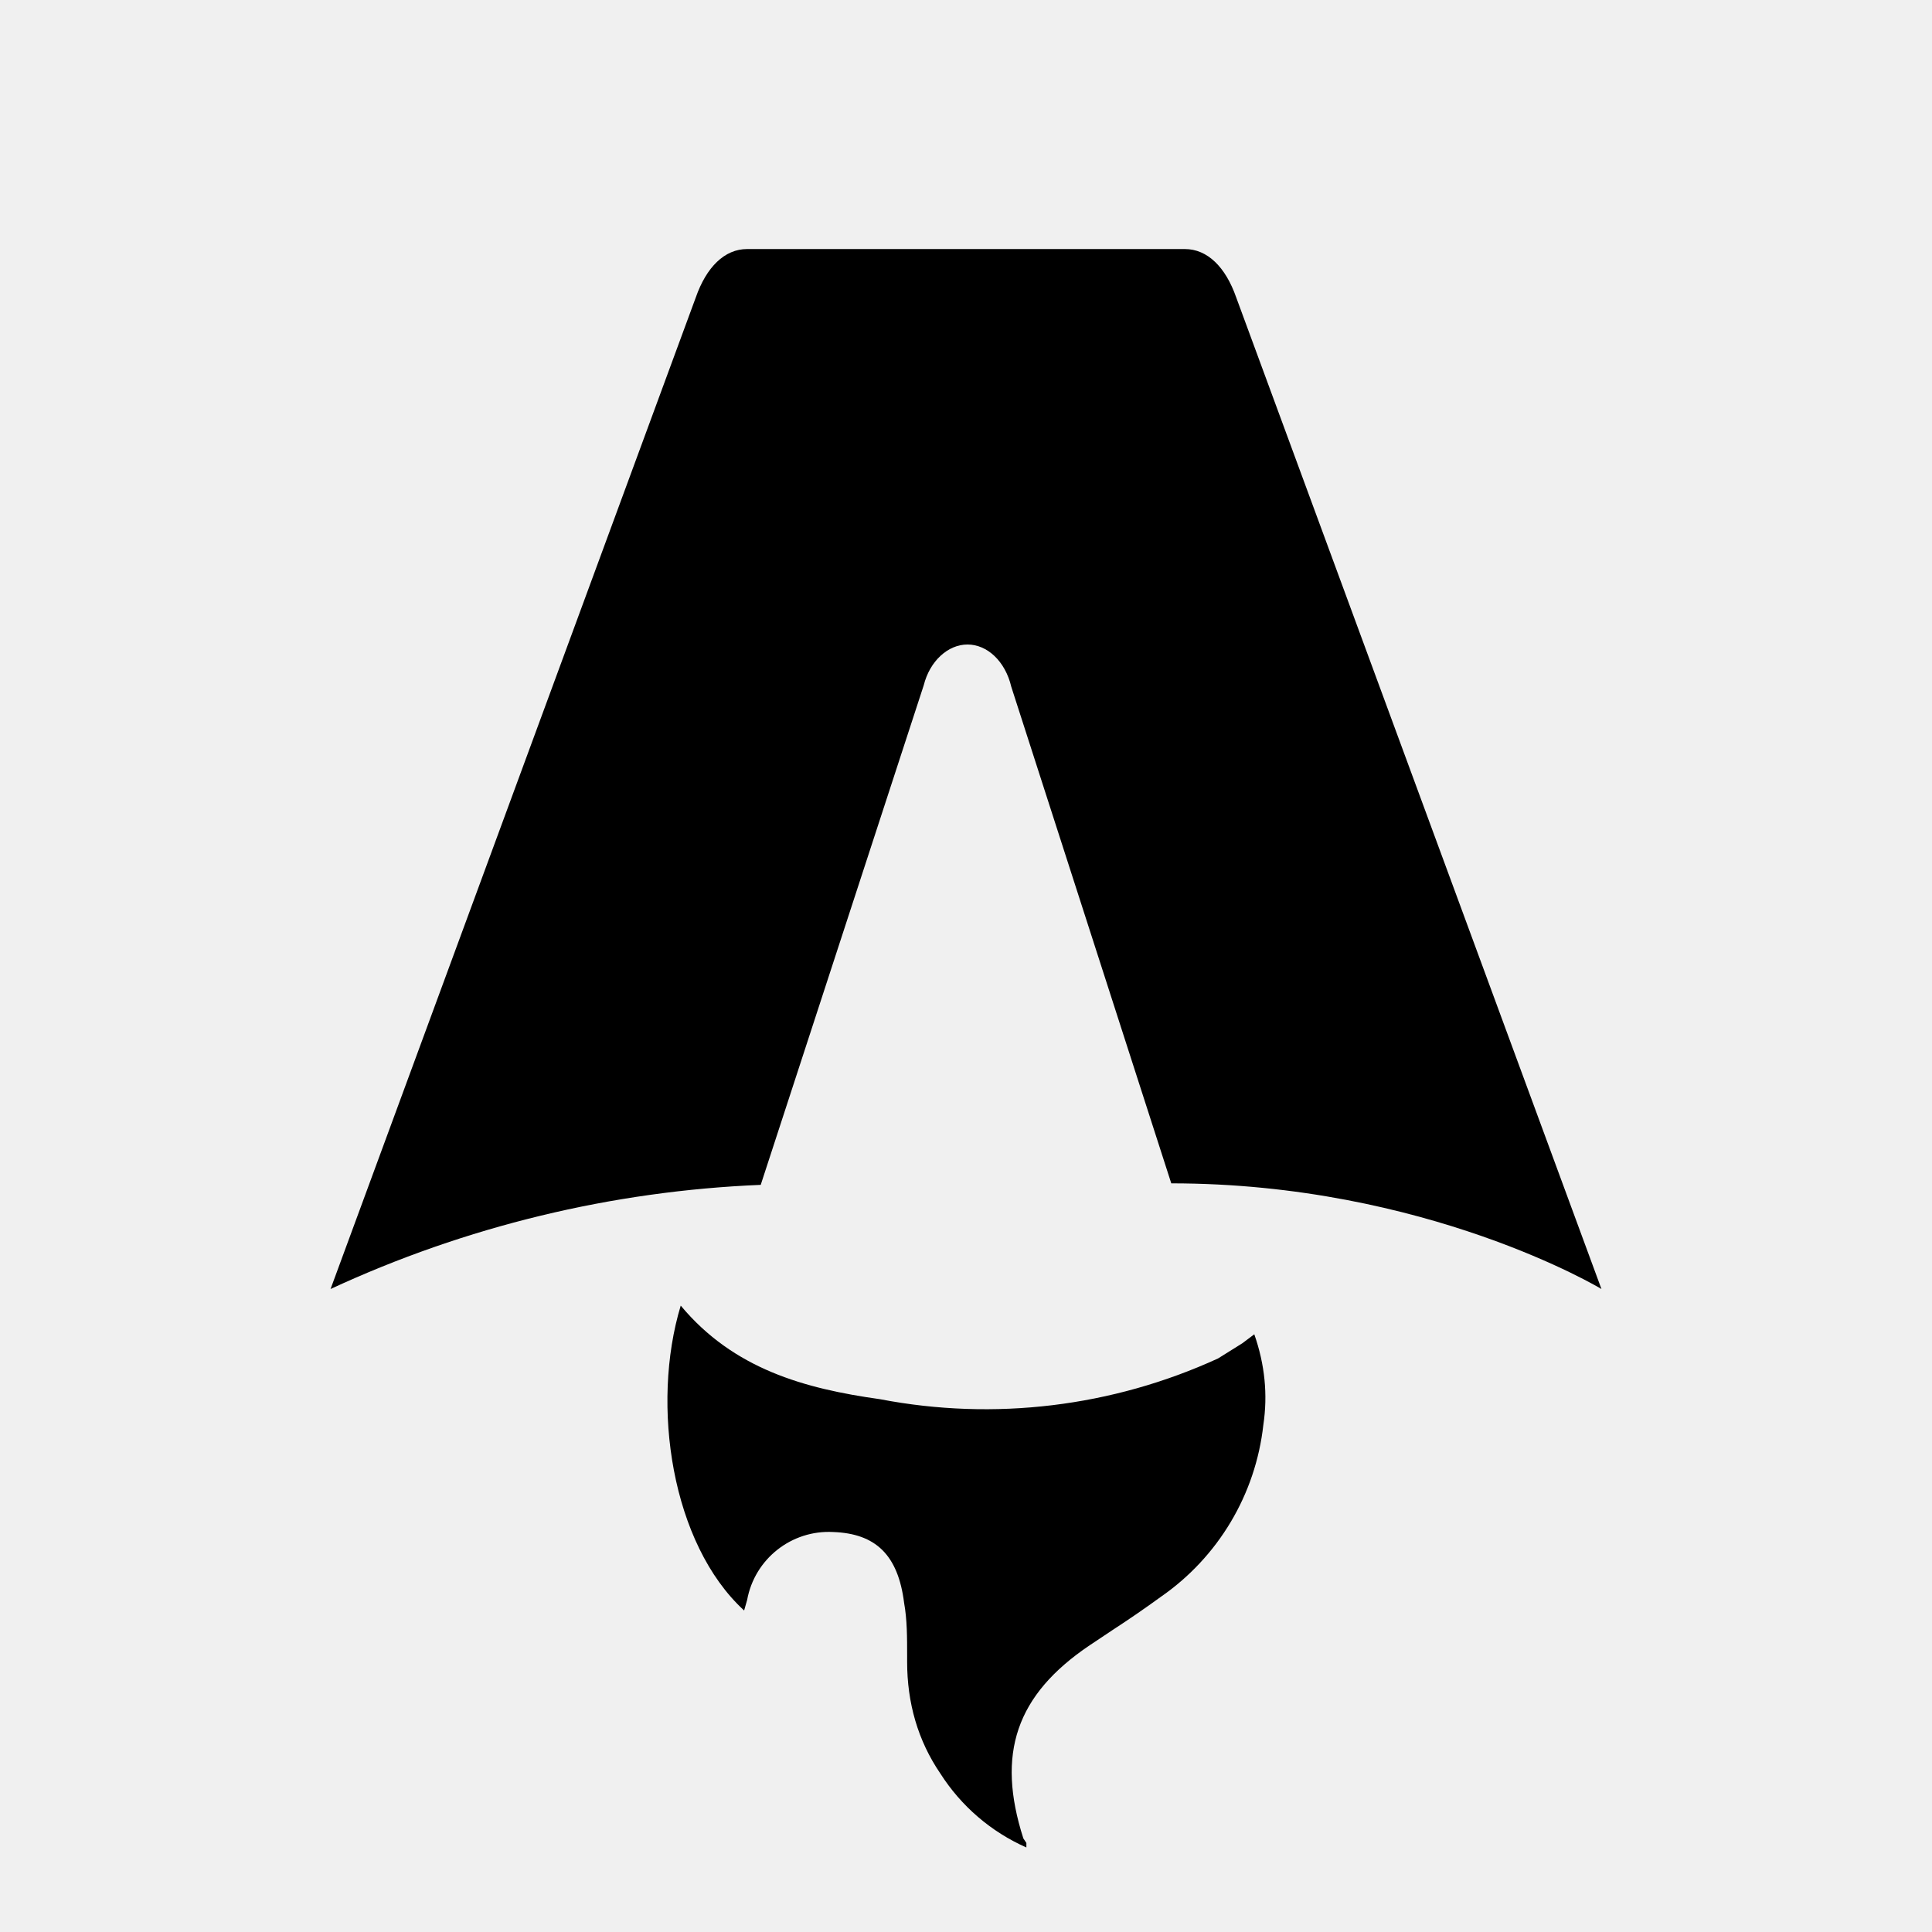
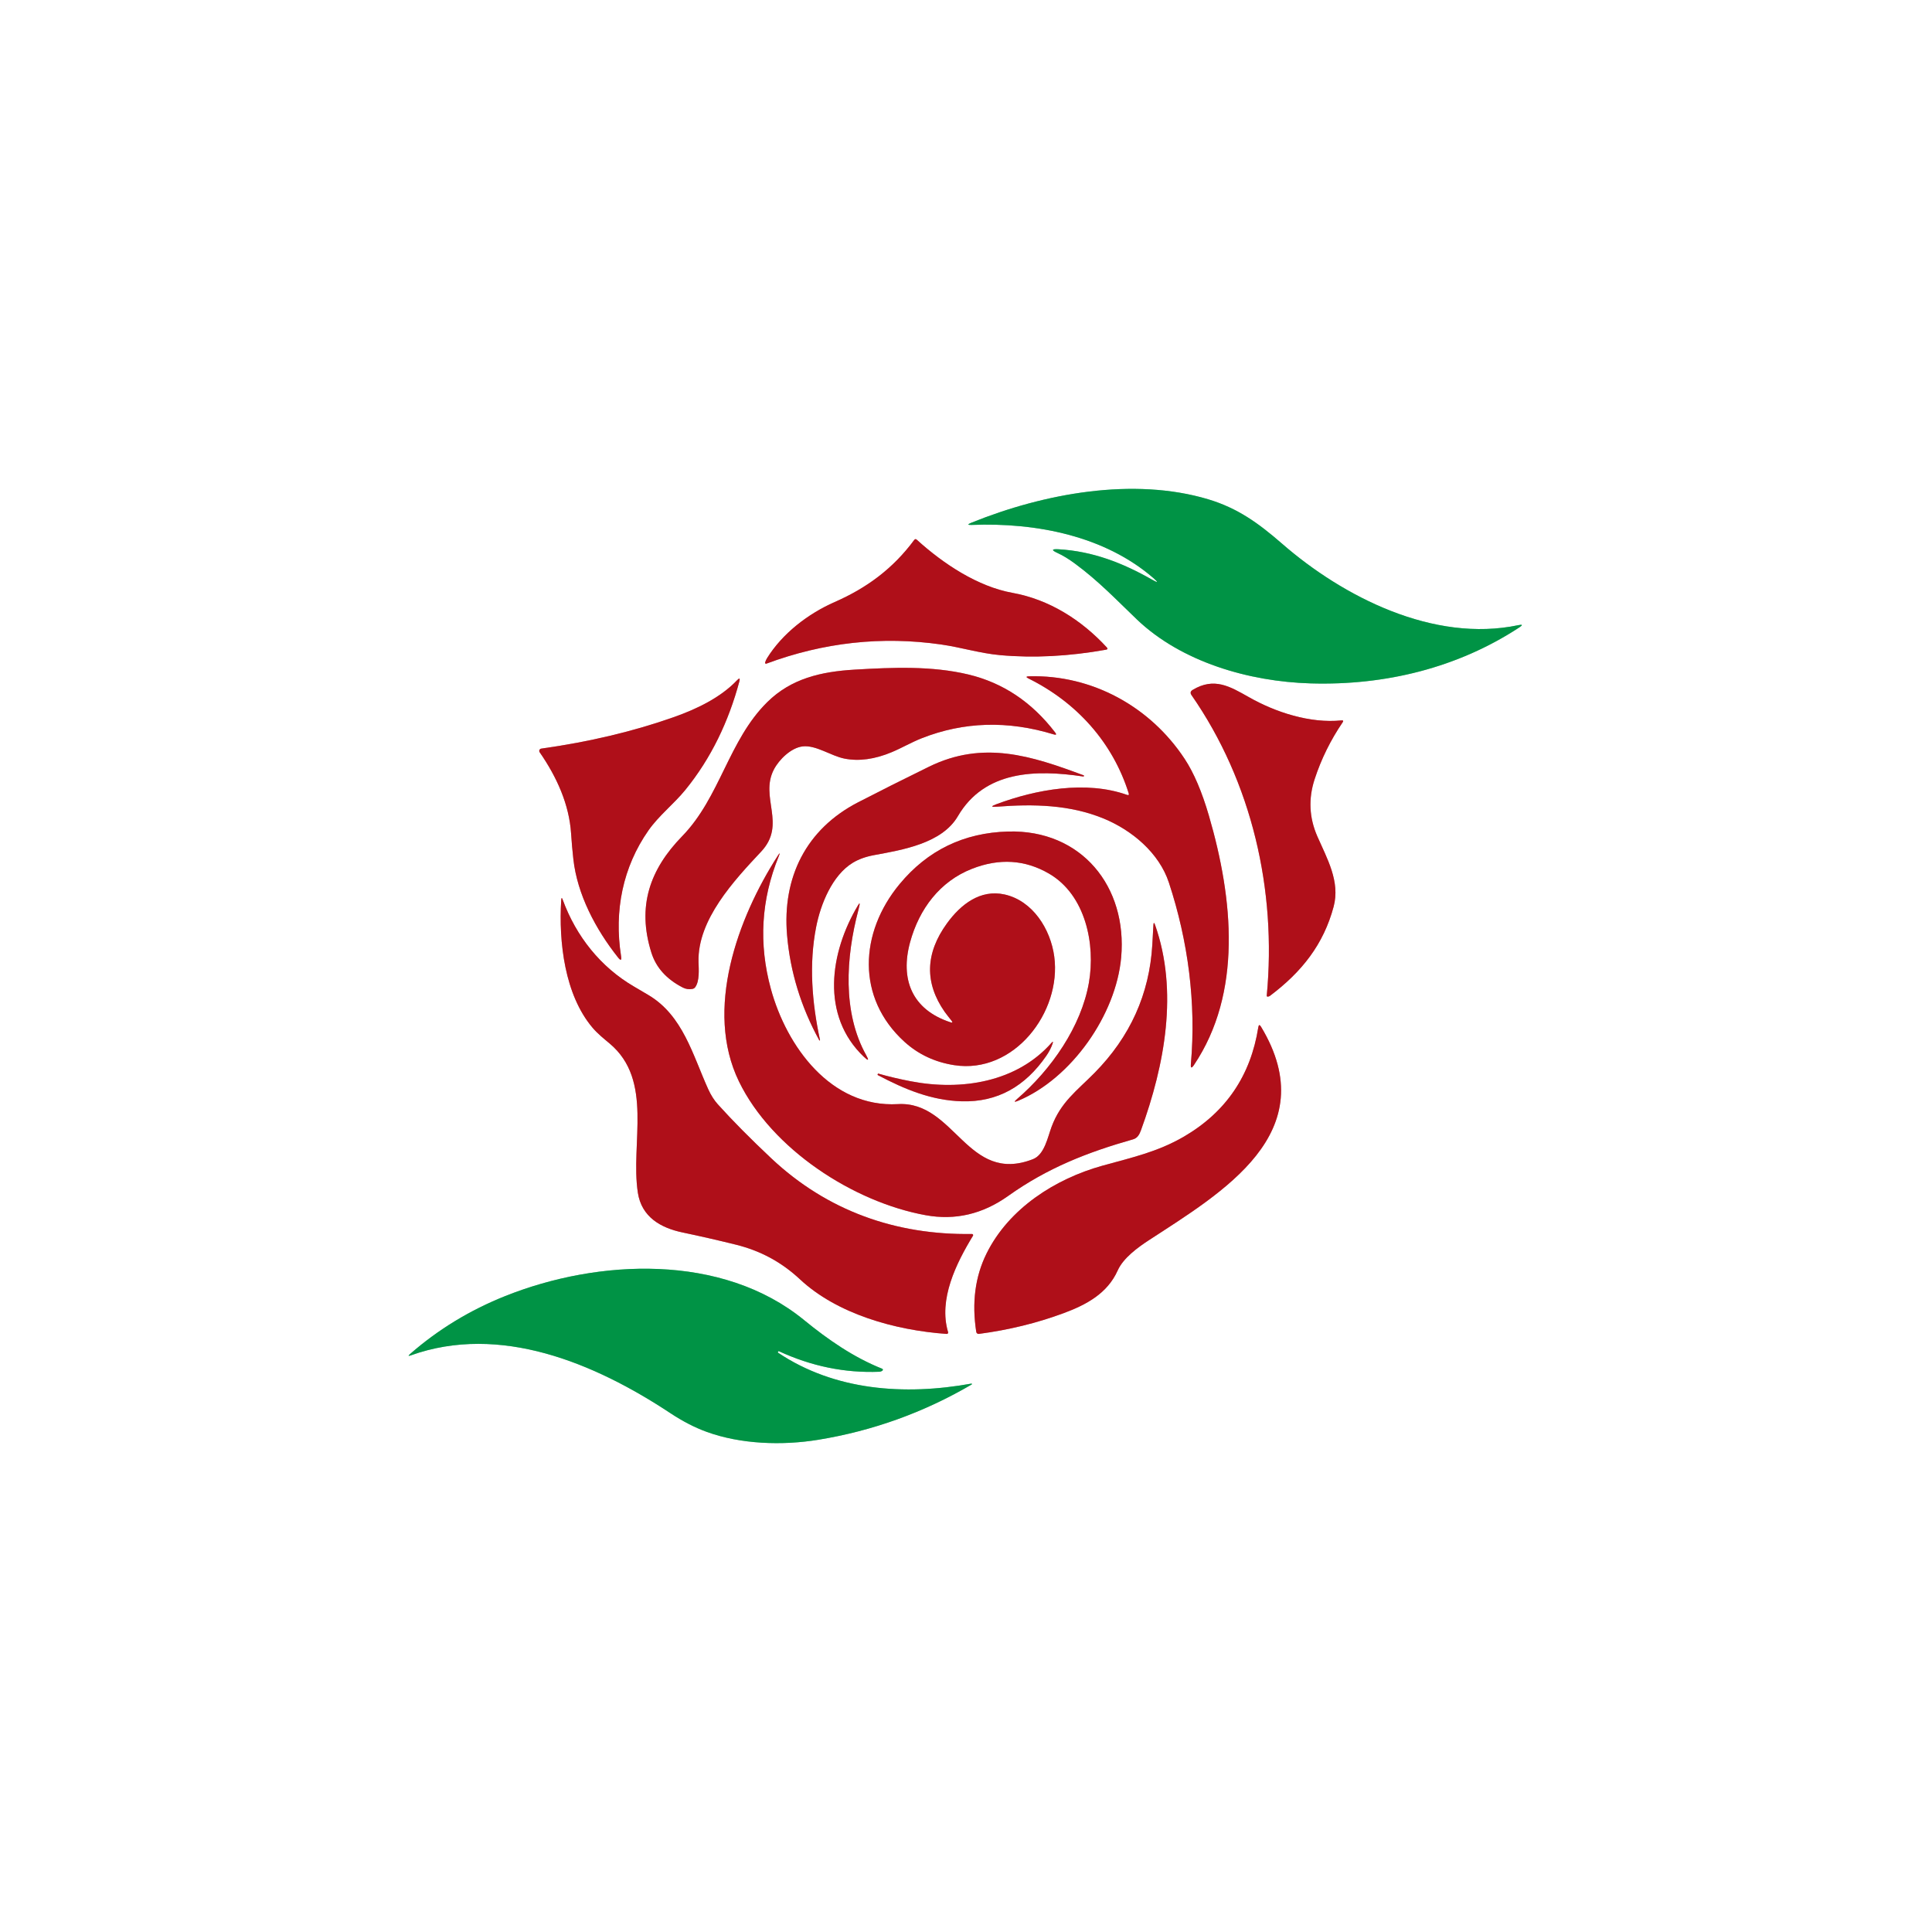
- <svg xmlns="http://www.w3.org/2000/svg" fill="none" viewBox="0 0 128 128">
-   <path d="M50.4 78.5a75.1 75.1 0 0 0-28.5 6.9l24.2-65.7c.7-2 1.9-3.2 3.4-3.2h29c1.5 0 2.7 1.2 3.4 3.2l24.2 65.7s-11.6-7-28.5-7L67 45.5c-.4-1.7-1.6-2.8-2.9-2.8-1.3 0-2.5 1.1-2.9 2.7L50.4 78.5Zm-1.1 28.2Zm-4.2-20.2c-2 6.6-.6 15.8 4.2 20.2a17.5 17.5 0 0 1 .2-.7 5.5 5.5 0 0 1 5.7-4.5c2.8.1 4.3 1.5 4.7 4.7.2 1.1.2 2.3.2 3.5v.4c0 2.7.7 5.2 2.2 7.4a13 13 0 0 0 5.7 4.9v-.3l-.2-.3c-1.8-5.6-.5-9.5 4.4-12.8l1.5-1a73 73 0 0 0 3.2-2.2 16 16 0 0 0 6.8-11.4c.3-2 .1-4-.6-6l-.8.6-1.6 1a37 37 0 0 1-22.4 2.7c-5-.7-9.7-2-13.2-6.2Z" />
-   <style>
-         path { fill: #000; }
-         @media (prefers-color-scheme: dark) {
-             path { fill: #FFF; }
-         }
-     </style>
+ <svg xmlns="http://www.w3.org/2000/svg" version="1.1" viewBox="0.00 0.00 612.00 612.00">
+   <g stroke-width="2.00" fill="none" stroke-linecap="butt">
+     <path stroke="#80c9a2" vector-effect="non-scaling-stroke" d="   M 364.96 183.63   C 355.71 178.34 346.13 174.61 335.32 173.99   Q 331.97 173.80 335.02 175.19   Q 337.51 176.32 340.48 178.51   C 347.97 184.01 353.71 190.08 360.13 196.22   C 374.20 209.66 395.58 215.91 415.17 216.48   C 438.88 217.18 461.79 211.51 481.27 198.75   Q 483.03 197.60 480.97 198.03   C 454.15 203.69 425.46 189.09 406.08 172.19   C 398.54 165.63 391.98 160.94 382.69 158.15   C 359.04 151.08 330.75 156.26 307.68 165.59   Q 305.75 166.37 307.83 166.28   C 328.27 165.47 350.00 169.80 365.34 183.10   Q 367.84 185.27 364.96 183.63" />
+     <path stroke="#d7878c" vector-effect="non-scaling-stroke" d="   M 264.42 190.70   C 255.83 194.47 247.77 200.77 242.97 208.50   Q 242.57 209.14 242.36 209.88   A 0.30 0.29 -2.7 0 0 242.75 210.23   Q 269.97 200.11 298.10 204.15   C 304.45 205.06 310.42 206.95 316.82 207.53   Q 332.71 208.96 350.34 205.81   Q 351.14 205.67 350.59 205.07   C 342.56 196.34 332.28 189.88 320.72 187.80   C 309.82 185.84 298.95 178.72 290.41 170.97   Q 289.96 170.55 289.59 171.05   C 282.90 180.11 274.57 186.25 264.42 190.70" />
+     <path stroke="#d7878c" vector-effect="non-scaling-stroke" d="   M 245.14 243.76   C 246.78 240.60 250.59 236.86 254.25 236.44   C 258.49 235.95 263.20 239.45 267.50 240.30   Q 274.37 241.66 282.49 238.26   C 285.70 236.92 288.73 235.13 291.93 233.87   Q 311.97 225.96 333.80 232.64   Q 335.00 233.00 334.23 232.01   Q 323.16 217.57 306.71 213.65   C 295.17 210.90 282.86 211.40 270.72 212.12   C 260.13 212.75 250.67 214.90 243.06 222.40   C 230.77 234.52 228.13 252.53 216.08 264.90   C 205.90 275.36 201.70 287.03 206.34 301.78   Q 208.57 308.87 216.30 312.83   Q 217.74 313.56 219.35 313.26   Q 219.89 313.16 220.22 312.72   C 221.65 310.75 221.34 307.07 221.27 304.71   C 220.92 291.34 232.51 278.93 241.12 269.75   C 249.25 261.08 240.55 252.58 245.14 243.76" />
+     <path stroke="#d7878c" vector-effect="non-scaling-stroke" d="   M 357.00 251.79   C 344.03 247.19 328.21 250.04 315.60 254.76   Q 312.93 255.76 315.77 255.54   C 327.44 254.63 338.88 254.91 349.48 259.24   C 358.52 262.93 367.17 270.15 370.27 279.58   C 376.37 298.09 378.94 317.74 377.24 337.00   Q 377.05 339.09 378.22 337.35   C 393.51 314.54 390.71 284.99 382.93 258.33   Q 379.63 247.02 375.27 240.40   C 364.33 223.80 345.88 213.68 325.97 214.23   Q 324.48 214.27 325.81 214.93   C 341.16 222.55 352.50 235.27 357.53 251.28   Q 357.78 252.07 357.00 251.79" />
+     <path stroke="#d7878c" vector-effect="non-scaling-stroke" d="   M 217.05 250.27   C 225.29 240.18 230.83 228.44 234.20 215.88   Q 234.63 214.27 233.48 215.48   C 228.23 221.01 220.64 224.62 213.46 227.16   Q 194.27 233.94 171.45 237.14   A 0.74 0.73 68.7 0 0 170.95 238.29   C 176.40 246.15 180.32 254.86 180.91 264.09   Q 181.16 268.03 181.62 272.13   C 182.85 283.30 188.66 294.35 195.78 303.31   Q 197.06 304.92 196.74 302.89   C 194.47 288.52 197.30 274.63 205.42 263.04   C 208.75 258.30 213.40 254.74 217.05 250.27" />
+     <path stroke="#d7878c" vector-effect="non-scaling-stroke" d="   M 416.43 246.85   C 418.52 240.43 421.53 234.37 425.31 228.81   Q 425.78 228.12 424.94 228.20   C 414.97 229.21 404.04 225.63 395.56 220.81   C 389.61 217.44 384.59 214.44 377.80 218.54   Q 376.73 219.18 377.44 220.20   C 396.57 247.72 404.44 281.99 401.27 315.38   Q 401.24 315.71 401.58 315.70   Q 401.97 315.69 402.28 315.46   C 412.44 307.81 419.27 299.12 422.46 287.18   C 424.58 279.22 420.35 271.93 417.28 264.91   Q 413.42 256.07 416.43 246.85" />
+     <path stroke="#d7878c" vector-effect="non-scaling-stroke" d="   M 271.81 254.15   C 255.33 262.66 247.76 277.96 249.32 296.25   Q 250.81 313.61 259.49 329.48   Q 259.52 329.53 259.47 329.57   Q 259.39 329.62 259.67 329.56   Q 259.77 329.54 259.75 329.44   C 257.18 317.49 256.24 305.33 258.52 293.70   C 259.95 286.38 263.62 277.31 270.07 273.34   Q 272.87 271.62 276.87 270.88   C 285.81 269.23 298.37 267.20 303.43 258.54   C 311.91 244.04 328.11 243.73 343.14 245.97   Q 343.25 245.99 343.31 245.91   Q 343.35 245.86 343.37 245.81   Q 343.43 245.66 343.27 245.60   C 326.66 239.40 311.45 234.45 294.26 242.88   Q 281.92 248.93 271.81 254.15" />
+     <path stroke="#d7878c" vector-effect="non-scaling-stroke" d="   M 301.08 323.83   C 288.76 319.79 285.12 310.08 288.29 298.46   C 291.17 287.94 297.71 279.20 307.90 275.21   Q 320.91 270.11 332.30 276.74   C 343.90 283.48 347.07 299.16 344.93 311.31   C 342.49 325.18 333.07 338.76 322.15 348.16   Q 320.62 349.48 322.49 348.70   C 339.48 341.59 353.52 321.42 355.15 303.31   C 357.17 280.86 342.60 262.77 319.35 263.40   Q 298.26 263.98 284.94 280.09   C 272.30 295.37 271.12 316.06 286.54 330.04   Q 293.10 335.98 302.26 337.41   C 321.18 340.35 336.31 320.64 333.96 303.03   C 332.80 294.34 327.16 285.33 318.21 283.34   C 310.56 281.65 304.37 286.44 299.98 292.48   Q 289.64 306.72 299.23 320.50   C 299.93 321.50 300.70 322.39 301.43 323.34   Q 302.03 324.15 301.08 323.83" />
+     <path stroke="#d7878c" vector-effect="non-scaling-stroke" d="   M 284.45 349.75   C 263.17 350.96 249.14 331.41 244.18 313.23   Q 238.33 291.79 246.65 271.34   Q 247.42 269.43 246.32 271.16   C 233.70 290.83 223.03 319.85 234.09 342.60   C 244.52 364.03 270.33 380.80 293.28 384.95   Q 307.23 387.47 319.34 378.85   C 331.81 369.96 344.46 365.01 358.91 360.91   C 360.33 360.51 360.92 359.38 361.40 358.09   C 369.04 337.17 373.26 313.89 365.90 293.01   Q 365.44 291.69 365.36 293.09   Q 365.20 296.09 365.02 299.26   Q 363.65 322.72 346.68 339.90   C 341.19 345.46 336.02 349.09 333.11 356.94   C 331.86 360.29 330.86 365.77 327.21 367.19   C 306.39 375.30 302.53 348.73 284.45 349.75" />
+     <path stroke="#d7878c" vector-effect="non-scaling-stroke" d="   M 300.33 422.00   C 297.21 411.63 302.88 400.20 308.21 391.45   A 0.37 0.36 -75.1 0 0 307.89 390.89   C 283.82 391.27 262.04 383.60 244.29 366.90   Q 234.32 357.51 227.39 349.82   Q 225.63 347.86 224.34 345.02   C 219.42 334.16 216.34 321.73 205.45 315.23   Q 203.13 313.86 200.80 312.49   C 190.28 306.35 182.53 296.65 178.26 285.03   Q 177.86 283.92 177.78 285.10   C 176.95 298.40 178.88 315.16 187.70 325.55   C 189.29 327.43 191.23 328.97 193.11 330.55   C 207.09 342.25 199.67 362.15 202.05 377.79   C 203.23 385.50 209.26 388.94 216.18 390.40   Q 224.65 392.18 233.10 394.27   C 240.96 396.22 247.55 399.79 253.43 405.27   C 265.13 416.18 283.36 421.38 299.89 422.55   A 0.43 0.43 0.0 0 0 300.33 422.00" />
+     <path stroke="#d7878c" vector-effect="non-scaling-stroke" d="   M 271.90 288.31   Q 272.09 287.60 272.24 286.89   Q 272.50 285.59 271.82 286.73   C 262.83 301.72 259.89 321.74 273.69 334.81   Q 275.82 336.82 274.39 334.26   C 266.82 320.71 267.94 303.30 271.90 288.31" />
+     <path stroke="#d7878c" vector-effect="non-scaling-stroke" d="   M 363.96 392.84   C 386.96 377.82 419.74 358.86 399.46 325.25   Q 398.79 324.14 398.59 325.42   Q 394.98 348.34 375.16 359.97   C 366.66 364.95 358.33 366.71 349.07 369.30   C 334.33 373.43 319.61 382.72 312.50 397.09   Q 307.09 408.04 309.25 421.91   A 0.75 0.75 0.0 0 0 310.08 422.54   Q 324.25 420.67 336.90 415.98   C 344.08 413.32 350.78 409.76 354.06 402.43   C 355.82 398.49 360.45 395.13 363.96 392.84" />
+     <path stroke="#d7878c" vector-effect="non-scaling-stroke" d="   M 278.07 340.56   C 286.59 345.08 295.09 348.58 304.63 348.86   C 316.01 349.19 324.79 344.11 331.45 334.44   Q 332.75 332.56 333.42 330.61   Q 333.79 329.54 333.04 330.39   C 322.11 342.73 304.72 345.63 288.52 342.52   Q 283.18 341.50 278.18 340.08   Q 278.12 340.07 278.10 340.12   L 278.00 340.37   Q 277.95 340.49 278.07 340.56" />
+     <path stroke="#80c9a2" vector-effect="non-scaling-stroke" d="   M 246.54 428.08   Q 246.61 427.97 246.73 428.02   Q 262.19 435.18 278.55 434.53   Q 279.11 434.50 279.55 434.15   A 0.34 0.33 36.1 0 0 279.46 433.58   C 270.46 430.00 262.33 424.40 254.67 418.13   C 228.70 396.91 189.43 398.82 160.07 410.54   Q 143.20 417.27 129.88 428.93   Q 128.91 429.78 130.13 429.34   C 158.35 419.23 188.28 431.72 212.36 447.65   Q 218.17 451.49 223.74 453.53   C 234.66 457.53 247.84 457.94 259.25 456.07   Q 285.12 451.83 307.79 438.57   A 0.15 0.15 0.0 0 0 307.68 438.29   C 286.55 442.10 264.43 440.54 246.46 428.49   Q 246.35 428.42 246.42 428.30   L 246.54 428.08" />
+   </g>
+   <path fill="#ffffff" d="   M 0.00 0.00   L 612.00 0.00   L 612.00 612.00   L 0.00 612.00   L 0.00 0.00   Z   M 364.96 183.63   C 355.71 178.34 346.13 174.61 335.32 173.99   Q 331.97 173.80 335.02 175.19   Q 337.51 176.32 340.48 178.51   C 347.97 184.01 353.71 190.08 360.13 196.22   C 374.20 209.66 395.58 215.91 415.17 216.48   C 438.88 217.18 461.79 211.51 481.27 198.75   Q 483.03 197.60 480.97 198.03   C 454.15 203.69 425.46 189.09 406.08 172.19   C 398.54 165.63 391.98 160.94 382.69 158.15   C 359.04 151.08 330.75 156.26 307.68 165.59   Q 305.75 166.37 307.83 166.28   C 328.27 165.47 350.00 169.80 365.34 183.10   Q 367.84 185.27 364.96 183.63   Z   M 264.42 190.70   C 255.83 194.47 247.77 200.77 242.97 208.50   Q 242.57 209.14 242.36 209.88   A 0.30 0.29 -2.7 0 0 242.75 210.23   Q 269.97 200.11 298.10 204.15   C 304.45 205.06 310.42 206.95 316.82 207.53   Q 332.71 208.96 350.34 205.81   Q 351.14 205.67 350.59 205.07   C 342.56 196.34 332.28 189.88 320.72 187.80   C 309.82 185.84 298.95 178.72 290.41 170.97   Q 289.96 170.55 289.59 171.05   C 282.90 180.11 274.57 186.25 264.42 190.70   Z   M 245.14 243.76   C 246.78 240.60 250.59 236.86 254.25 236.44   C 258.49 235.95 263.20 239.45 267.50 240.30   Q 274.37 241.66 282.49 238.26   C 285.70 236.92 288.73 235.13 291.93 233.87   Q 311.97 225.96 333.80 232.64   Q 335.00 233.00 334.23 232.01   Q 323.16 217.57 306.71 213.65   C 295.17 210.90 282.86 211.40 270.72 212.12   C 260.13 212.75 250.67 214.90 243.06 222.40   C 230.77 234.52 228.13 252.53 216.08 264.90   C 205.90 275.36 201.70 287.03 206.34 301.78   Q 208.57 308.87 216.30 312.83   Q 217.74 313.56 219.35 313.26   Q 219.89 313.16 220.22 312.72   C 221.65 310.75 221.34 307.07 221.27 304.71   C 220.92 291.34 232.51 278.93 241.12 269.75   C 249.25 261.08 240.55 252.58 245.14 243.76   Z   M 357.00 251.79   C 344.03 247.19 328.21 250.04 315.60 254.76   Q 312.93 255.76 315.77 255.54   C 327.44 254.63 338.88 254.91 349.48 259.24   C 358.52 262.93 367.17 270.15 370.27 279.58   C 376.37 298.09 378.94 317.74 377.24 337.00   Q 377.05 339.09 378.22 337.35   C 393.51 314.54 390.71 284.99 382.93 258.33   Q 379.63 247.02 375.27 240.40   C 364.33 223.80 345.88 213.68 325.97 214.23   Q 324.48 214.27 325.81 214.93   C 341.16 222.55 352.50 235.27 357.53 251.28   Q 357.78 252.07 357.00 251.79   Z   M 217.05 250.27   C 225.29 240.18 230.83 228.44 234.20 215.88   Q 234.63 214.27 233.48 215.48   C 228.23 221.01 220.64 224.62 213.46 227.16   Q 194.27 233.94 171.45 237.14   A 0.74 0.73 68.7 0 0 170.95 238.29   C 176.40 246.15 180.32 254.86 180.91 264.09   Q 181.16 268.03 181.62 272.13   C 182.85 283.30 188.66 294.35 195.78 303.31   Q 197.06 304.92 196.74 302.89   C 194.47 288.52 197.30 274.63 205.42 263.04   C 208.75 258.30 213.40 254.74 217.05 250.27   Z   M 416.43 246.85   C 418.52 240.43 421.53 234.37 425.31 228.81   Q 425.78 228.12 424.94 228.20   C 414.97 229.21 404.04 225.63 395.56 220.81   C 389.61 217.44 384.59 214.44 377.80 218.54   Q 376.73 219.18 377.44 220.20   C 396.57 247.72 404.44 281.99 401.27 315.38   Q 401.24 315.71 401.58 315.70   Q 401.97 315.69 402.28 315.46   C 412.44 307.81 419.27 299.12 422.46 287.18   C 424.58 279.22 420.35 271.93 417.28 264.91   Q 413.42 256.07 416.43 246.85   Z   M 271.81 254.15   C 255.33 262.66 247.76 277.96 249.32 296.25   Q 250.81 313.61 259.49 329.48   Q 259.52 329.53 259.47 329.57   Q 259.39 329.62 259.67 329.56   Q 259.77 329.54 259.75 329.44   C 257.18 317.49 256.24 305.33 258.52 293.70   C 259.95 286.38 263.62 277.31 270.07 273.34   Q 272.87 271.62 276.87 270.88   C 285.81 269.23 298.37 267.20 303.43 258.54   C 311.91 244.04 328.11 243.73 343.14 245.97   Q 343.25 245.99 343.31 245.91   Q 343.35 245.86 343.37 245.81   Q 343.43 245.66 343.27 245.60   C 326.66 239.40 311.45 234.45 294.26 242.88   Q 281.92 248.93 271.81 254.15   Z   M 301.08 323.83   C 288.76 319.79 285.12 310.08 288.29 298.46   C 291.17 287.94 297.71 279.20 307.90 275.21   Q 320.91 270.11 332.30 276.74   C 343.90 283.48 347.07 299.16 344.93 311.31   C 342.49 325.18 333.07 338.76 322.15 348.16   Q 320.62 349.48 322.49 348.70   C 339.48 341.59 353.52 321.42 355.15 303.31   C 357.17 280.86 342.60 262.77 319.35 263.40   Q 298.26 263.98 284.94 280.09   C 272.30 295.37 271.12 316.06 286.54 330.04   Q 293.10 335.98 302.26 337.41   C 321.18 340.35 336.31 320.64 333.96 303.03   C 332.80 294.34 327.16 285.33 318.21 283.34   C 310.56 281.65 304.37 286.44 299.98 292.48   Q 289.64 306.72 299.23 320.50   C 299.93 321.50 300.70 322.39 301.43 323.34   Q 302.03 324.15 301.08 323.83   Z   M 284.45 349.75   C 263.17 350.96 249.14 331.41 244.18 313.23   Q 238.33 291.79 246.65 271.34   Q 247.42 269.43 246.32 271.16   C 233.70 290.83 223.03 319.85 234.09 342.60   C 244.52 364.03 270.33 380.80 293.28 384.95   Q 307.23 387.47 319.34 378.85   C 331.81 369.96 344.46 365.01 358.91 360.91   C 360.33 360.51 360.92 359.38 361.40 358.09   C 369.04 337.17 373.26 313.89 365.90 293.01   Q 365.44 291.69 365.36 293.09   Q 365.20 296.09 365.02 299.26   Q 363.65 322.72 346.68 339.90   C 341.19 345.46 336.02 349.09 333.11 356.94   C 331.86 360.29 330.86 365.77 327.21 367.19   C 306.39 375.30 302.53 348.73 284.45 349.75   Z   M 300.33 422.00   C 297.21 411.63 302.88 400.20 308.21 391.45   A 0.37 0.36 -75.1 0 0 307.89 390.89   C 283.82 391.27 262.04 383.60 244.29 366.90   Q 234.32 357.51 227.39 349.82   Q 225.63 347.86 224.34 345.02   C 219.42 334.16 216.34 321.73 205.45 315.23   Q 203.13 313.86 200.80 312.49   C 190.28 306.35 182.53 296.65 178.26 285.03   Q 177.86 283.92 177.78 285.10   C 176.95 298.40 178.88 315.16 187.70 325.55   C 189.29 327.43 191.23 328.97 193.11 330.55   C 207.09 342.25 199.67 362.15 202.05 377.79   C 203.23 385.50 209.26 388.94 216.18 390.40   Q 224.65 392.18 233.10 394.27   C 240.96 396.22 247.55 399.79 253.43 405.27   C 265.13 416.18 283.36 421.38 299.89 422.55   A 0.43 0.43 0.0 0 0 300.33 422.00   Z   M 271.90 288.31   Q 272.09 287.60 272.24 286.89   Q 272.50 285.59 271.82 286.73   C 262.83 301.72 259.89 321.74 273.69 334.81   Q 275.82 336.82 274.39 334.26   C 266.82 320.71 267.94 303.30 271.90 288.31   Z   M 363.96 392.84   C 386.96 377.82 419.74 358.86 399.46 325.25   Q 398.79 324.14 398.59 325.42   Q 394.98 348.34 375.16 359.97   C 366.66 364.95 358.33 366.71 349.07 369.30   C 334.33 373.43 319.61 382.72 312.50 397.09   Q 307.09 408.04 309.25 421.91   A 0.75 0.75 0.0 0 0 310.08 422.54   Q 324.25 420.67 336.90 415.98   C 344.08 413.32 350.78 409.76 354.06 402.43   C 355.82 398.49 360.45 395.13 363.96 392.84   Z   M 278.07 340.56   C 286.59 345.08 295.09 348.58 304.63 348.86   C 316.01 349.19 324.79 344.11 331.45 334.44   Q 332.75 332.56 333.42 330.61   Q 333.79 329.54 333.04 330.39   C 322.11 342.73 304.72 345.63 288.52 342.52   Q 283.18 341.50 278.18 340.08   Q 278.12 340.07 278.10 340.12   L 278.00 340.37   Q 277.95 340.49 278.07 340.56   Z   M 246.54 428.08   Q 246.61 427.97 246.73 428.02   Q 262.19 435.18 278.55 434.53   Q 279.11 434.50 279.55 434.15   A 0.34 0.33 36.1 0 0 279.46 433.58   C 270.46 430.00 262.33 424.40 254.67 418.13   C 228.70 396.91 189.43 398.82 160.07 410.54   Q 143.20 417.27 129.88 428.93   Q 128.91 429.78 130.13 429.34   C 158.35 419.23 188.28 431.72 212.36 447.65   Q 218.17 451.49 223.74 453.53   C 234.66 457.53 247.84 457.94 259.25 456.07   Q 285.12 451.83 307.79 438.57   A 0.15 0.15 0.0 0 0 307.68 438.29   C 286.55 442.10 264.43 440.54 246.46 428.49   Q 246.35 428.42 246.42 428.30   L 246.54 428.08   Z" />
+   <path fill="#009345" d="   M 364.96 183.63   Q 367.84 185.27 365.34 183.10   C 350.00 169.80 328.27 165.47 307.83 166.28   Q 305.75 166.37 307.68 165.59   C 330.75 156.26 359.04 151.08 382.69 158.15   C 391.98 160.94 398.54 165.63 406.08 172.19   C 425.46 189.09 454.15 203.69 480.97 198.03   Q 483.03 197.60 481.27 198.75   C 461.79 211.51 438.88 217.18 415.17 216.48   C 395.58 215.91 374.20 209.66 360.13 196.22   C 353.71 190.08 347.97 184.01 340.48 178.51   Q 337.51 176.32 335.02 175.19   Q 331.97 173.80 335.32 173.99   C 346.13 174.61 355.71 178.34 364.96 183.63   Z" />
+   <path fill="#af0f19" d="   M 264.42 190.70   C 274.57 186.25 282.90 180.11 289.59 171.05   Q 289.96 170.55 290.41 170.97   C 298.95 178.72 309.82 185.84 320.72 187.80   C 332.28 189.88 342.56 196.34 350.59 205.07   Q 351.14 205.67 350.34 205.81   Q 332.71 208.96 316.82 207.53   C 310.42 206.95 304.45 205.06 298.10 204.15   Q 269.97 200.11 242.75 210.23   A 0.30 0.29 -2.7 0 1 242.36 209.88   Q 242.57 209.14 242.97 208.50   C 247.77 200.77 255.83 194.47 264.42 190.70   Z" />
+   <path fill="#af0f19" d="   M 245.14 243.76   C 240.55 252.58 249.25 261.08 241.12 269.75   C 232.51 278.93 220.92 291.34 221.27 304.71   C 221.34 307.07 221.65 310.75 220.22 312.72   Q 219.89 313.16 219.35 313.26   Q 217.74 313.56 216.30 312.83   Q 208.57 308.87 206.34 301.78   C 201.70 287.03 205.90 275.36 216.08 264.90   C 228.13 252.53 230.77 234.52 243.06 222.40   C 250.67 214.90 260.13 212.75 270.72 212.12   C 282.86 211.40 295.17 210.90 306.71 213.65   Q 323.16 217.57 334.23 232.01   Q 335.00 233.00 333.80 232.64   Q 311.97 225.96 291.93 233.87   C 288.73 235.13 285.70 236.92 282.49 238.26   Q 274.37 241.66 267.50 240.30   C 263.20 239.45 258.49 235.95 254.25 236.44   C 250.59 236.86 246.78 240.60 245.14 243.76   Z" />
+   <path fill="#af0f19" d="   M 357.00 251.79   Q 357.78 252.07 357.53 251.28   C 352.50 235.27 341.16 222.55 325.81 214.93   Q 324.48 214.27 325.97 214.23   C 345.88 213.68 364.33 223.80 375.27 240.40   Q 379.63 247.02 382.93 258.33   C 390.71 284.99 393.51 314.54 378.22 337.35   Q 377.05 339.09 377.24 337.00   C 378.94 317.74 376.37 298.09 370.27 279.58   C 367.17 270.15 358.52 262.93 349.48 259.24   C 338.88 254.91 327.44 254.63 315.77 255.54   Q 312.93 255.76 315.60 254.76   C 328.21 250.04 344.03 247.19 357.00 251.79   Z" />
+   <path fill="#af0f19" d="   M 234.20 215.88   C 230.83 228.44 225.29 240.18 217.05 250.27   C 213.40 254.74 208.75 258.30 205.42 263.04   C 197.30 274.63 194.47 288.52 196.74 302.89   Q 197.06 304.92 195.78 303.31   C 188.66 294.35 182.85 283.30 181.62 272.13   Q 181.16 268.03 180.91 264.09   C 180.32 254.86 176.40 246.15 170.95 238.29   A 0.74 0.73 68.7 0 1 171.45 237.14   Q 194.27 233.94 213.46 227.16   C 220.64 224.62 228.23 221.01 233.48 215.48   Q 234.63 214.27 234.20 215.88   Z" />
+   <path fill="#af0f19" d="   M 425.31 228.81   C 421.53 234.37 418.52 240.43 416.43 246.85   Q 413.42 256.07 417.28 264.91   C 420.35 271.93 424.58 279.22 422.46 287.18   C 419.27 299.12 412.44 307.81 402.28 315.46   Q 401.97 315.69 401.58 315.70   Q 401.24 315.71 401.27 315.38   C 404.44 281.99 396.57 247.72 377.44 220.20   Q 376.73 219.18 377.80 218.54   C 384.59 214.44 389.61 217.44 395.56 220.81   C 404.04 225.63 414.97 229.21 424.94 228.20   Q 425.78 228.12 425.31 228.81   Z" />
+   <path fill="#af0f19" d="   M 249.32 296.25   C 247.76 277.96 255.33 262.66 271.81 254.15   Q 281.92 248.93 294.26 242.88   C 311.45 234.45 326.66 239.40 343.27 245.60   Q 343.43 245.66 343.37 245.81   Q 343.35 245.86 343.31 245.91   Q 343.25 245.99 343.14 245.97   C 328.11 243.73 311.91 244.04 303.43 258.54   C 298.37 267.20 285.81 269.23 276.87 270.88   Q 272.87 271.62 270.07 273.34   C 263.62 277.31 259.95 286.38 258.52 293.70   C 256.24 305.33 257.18 317.49 259.75 329.44   Q 259.77 329.54 259.67 329.56   Q 259.39 329.62 259.47 329.57   Q 259.52 329.53 259.49 329.48   Q 250.81 313.61 249.32 296.25   Z" />
+   <path fill="#af0f19" d="   M 301.43 323.34   C 300.70 322.39 299.93 321.50 299.23 320.50   Q 289.64 306.72 299.98 292.48   C 304.37 286.44 310.56 281.65 318.21 283.34   C 327.16 285.33 332.80 294.34 333.96 303.03   C 336.31 320.64 321.18 340.35 302.26 337.41   Q 293.10 335.98 286.54 330.04   C 271.12 316.06 272.30 295.37 284.94 280.09   Q 298.26 263.98 319.35 263.40   C 342.60 262.77 357.17 280.86 355.15 303.31   C 353.52 321.42 339.48 341.59 322.49 348.70   Q 320.62 349.48 322.15 348.16   C 333.07 338.76 342.49 325.18 344.93 311.31   C 347.07 299.16 343.90 283.48 332.30 276.74   Q 320.91 270.11 307.90 275.21   C 297.71 279.20 291.17 287.94 288.29 298.46   C 285.12 310.08 288.76 319.79 301.08 323.83   Q 302.03 324.15 301.43 323.34   Z" />
+   <path fill="#af0f19" d="   M 244.18 313.23   C 249.14 331.41 263.17 350.96 284.45 349.75   C 302.53 348.73 306.39 375.30 327.21 367.19   C 330.86 365.77 331.86 360.29 333.11 356.94   C 336.02 349.09 341.19 345.46 346.68 339.90   Q 363.65 322.72 365.02 299.26   Q 365.20 296.09 365.36 293.09   Q 365.44 291.69 365.90 293.01   C 373.26 313.89 369.04 337.17 361.40 358.09   C 360.92 359.38 360.33 360.51 358.91 360.91   C 344.46 365.01 331.81 369.96 319.34 378.85   Q 307.23 387.47 293.28 384.95   C 270.33 380.80 244.52 364.03 234.09 342.60   C 223.03 319.85 233.70 290.83 246.32 271.16   Q 247.42 269.43 246.65 271.34   Q 238.33 291.79 244.18 313.23   Z" />
+   <path fill="#af0f19" d="   M 308.21 391.45   C 302.88 400.20 297.21 411.63 300.33 422.00   A 0.43 0.43 0.0 0 1 299.89 422.55   C 283.36 421.38 265.13 416.18 253.43 405.27   C 247.55 399.79 240.96 396.22 233.10 394.27   Q 224.65 392.18 216.18 390.40   C 209.26 388.94 203.23 385.50 202.05 377.79   C 199.67 362.15 207.09 342.25 193.11 330.55   C 191.23 328.97 189.29 327.43 187.70 325.55   C 178.88 315.16 176.95 298.40 177.78 285.10   Q 177.86 283.92 178.26 285.03   C 182.53 296.65 190.28 306.35 200.80 312.49   Q 203.13 313.86 205.45 315.23   C 216.34 321.73 219.42 334.16 224.34 345.02   Q 225.63 347.86 227.39 349.82   Q 234.32 357.51 244.29 366.90   C 262.04 383.60 283.82 391.27 307.89 390.89   A 0.37 0.36 -75.1 0 1 308.21 391.45   Z" />
+   <path fill="#af0f19" d="   M 271.90 288.31   C 267.94 303.30 266.82 320.71 274.39 334.26   Q 275.82 336.82 273.69 334.81   C 259.89 321.74 262.83 301.72 271.82 286.73   Q 272.50 285.59 272.24 286.89   Q 272.09 287.60 271.90 288.31   Z" />
+   <path fill="#af0f19" d="   M 399.46 325.25   C 419.74 358.86 386.96 377.82 363.96 392.84   C 360.45 395.13 355.82 398.49 354.06 402.43   C 350.78 409.76 344.08 413.32 336.90 415.98   Q 324.25 420.67 310.08 422.54   A 0.75 0.75 0.0 0 1 309.25 421.91   Q 307.09 408.04 312.50 397.09   C 319.61 382.72 334.33 373.43 349.07 369.30   C 358.33 366.71 366.66 364.95 375.16 359.97   Q 394.98 348.34 398.59 325.42   Q 398.79 324.14 399.46 325.25   Z" />
+   <path fill="#af0f19" d="   M 278.07 340.56   Q 277.95 340.49 278.00 340.37   L 278.10 340.12   Q 278.12 340.07 278.18 340.08   Q 283.18 341.50 288.52 342.52   C 304.72 345.63 322.11 342.73 333.04 330.39   Q 333.79 329.54 333.42 330.61   Q 332.75 332.56 331.45 334.44   C 324.79 344.11 316.01 349.19 304.63 348.86   C 295.09 348.58 286.59 345.08 278.07 340.56   Z" />
+   <path fill="#009345" d="   M 246.46 428.49   C 264.43 440.54 286.55 442.10 307.68 438.29   A 0.15 0.15 0.0 0 1 307.79 438.57   Q 285.12 451.83 259.25 456.07   C 247.84 457.94 234.66 457.53 223.74 453.53   Q 218.17 451.49 212.36 447.65   C 188.28 431.72 158.35 419.23 130.13 429.34   Q 128.91 429.78 129.88 428.93   Q 143.20 417.27 160.07 410.54   C 189.43 398.82 228.70 396.91 254.67 418.13   C 262.33 424.40 270.46 430.00 279.46 433.58   A 0.34 0.33 36.1 0 1 279.55 434.15   Q 279.11 434.50 278.55 434.53   Q 262.19 435.18 246.73 428.02   Q 246.61 427.97 246.54 428.08   L 246.42 428.30   Q 246.35 428.42 246.46 428.49   Z" />
</svg>
